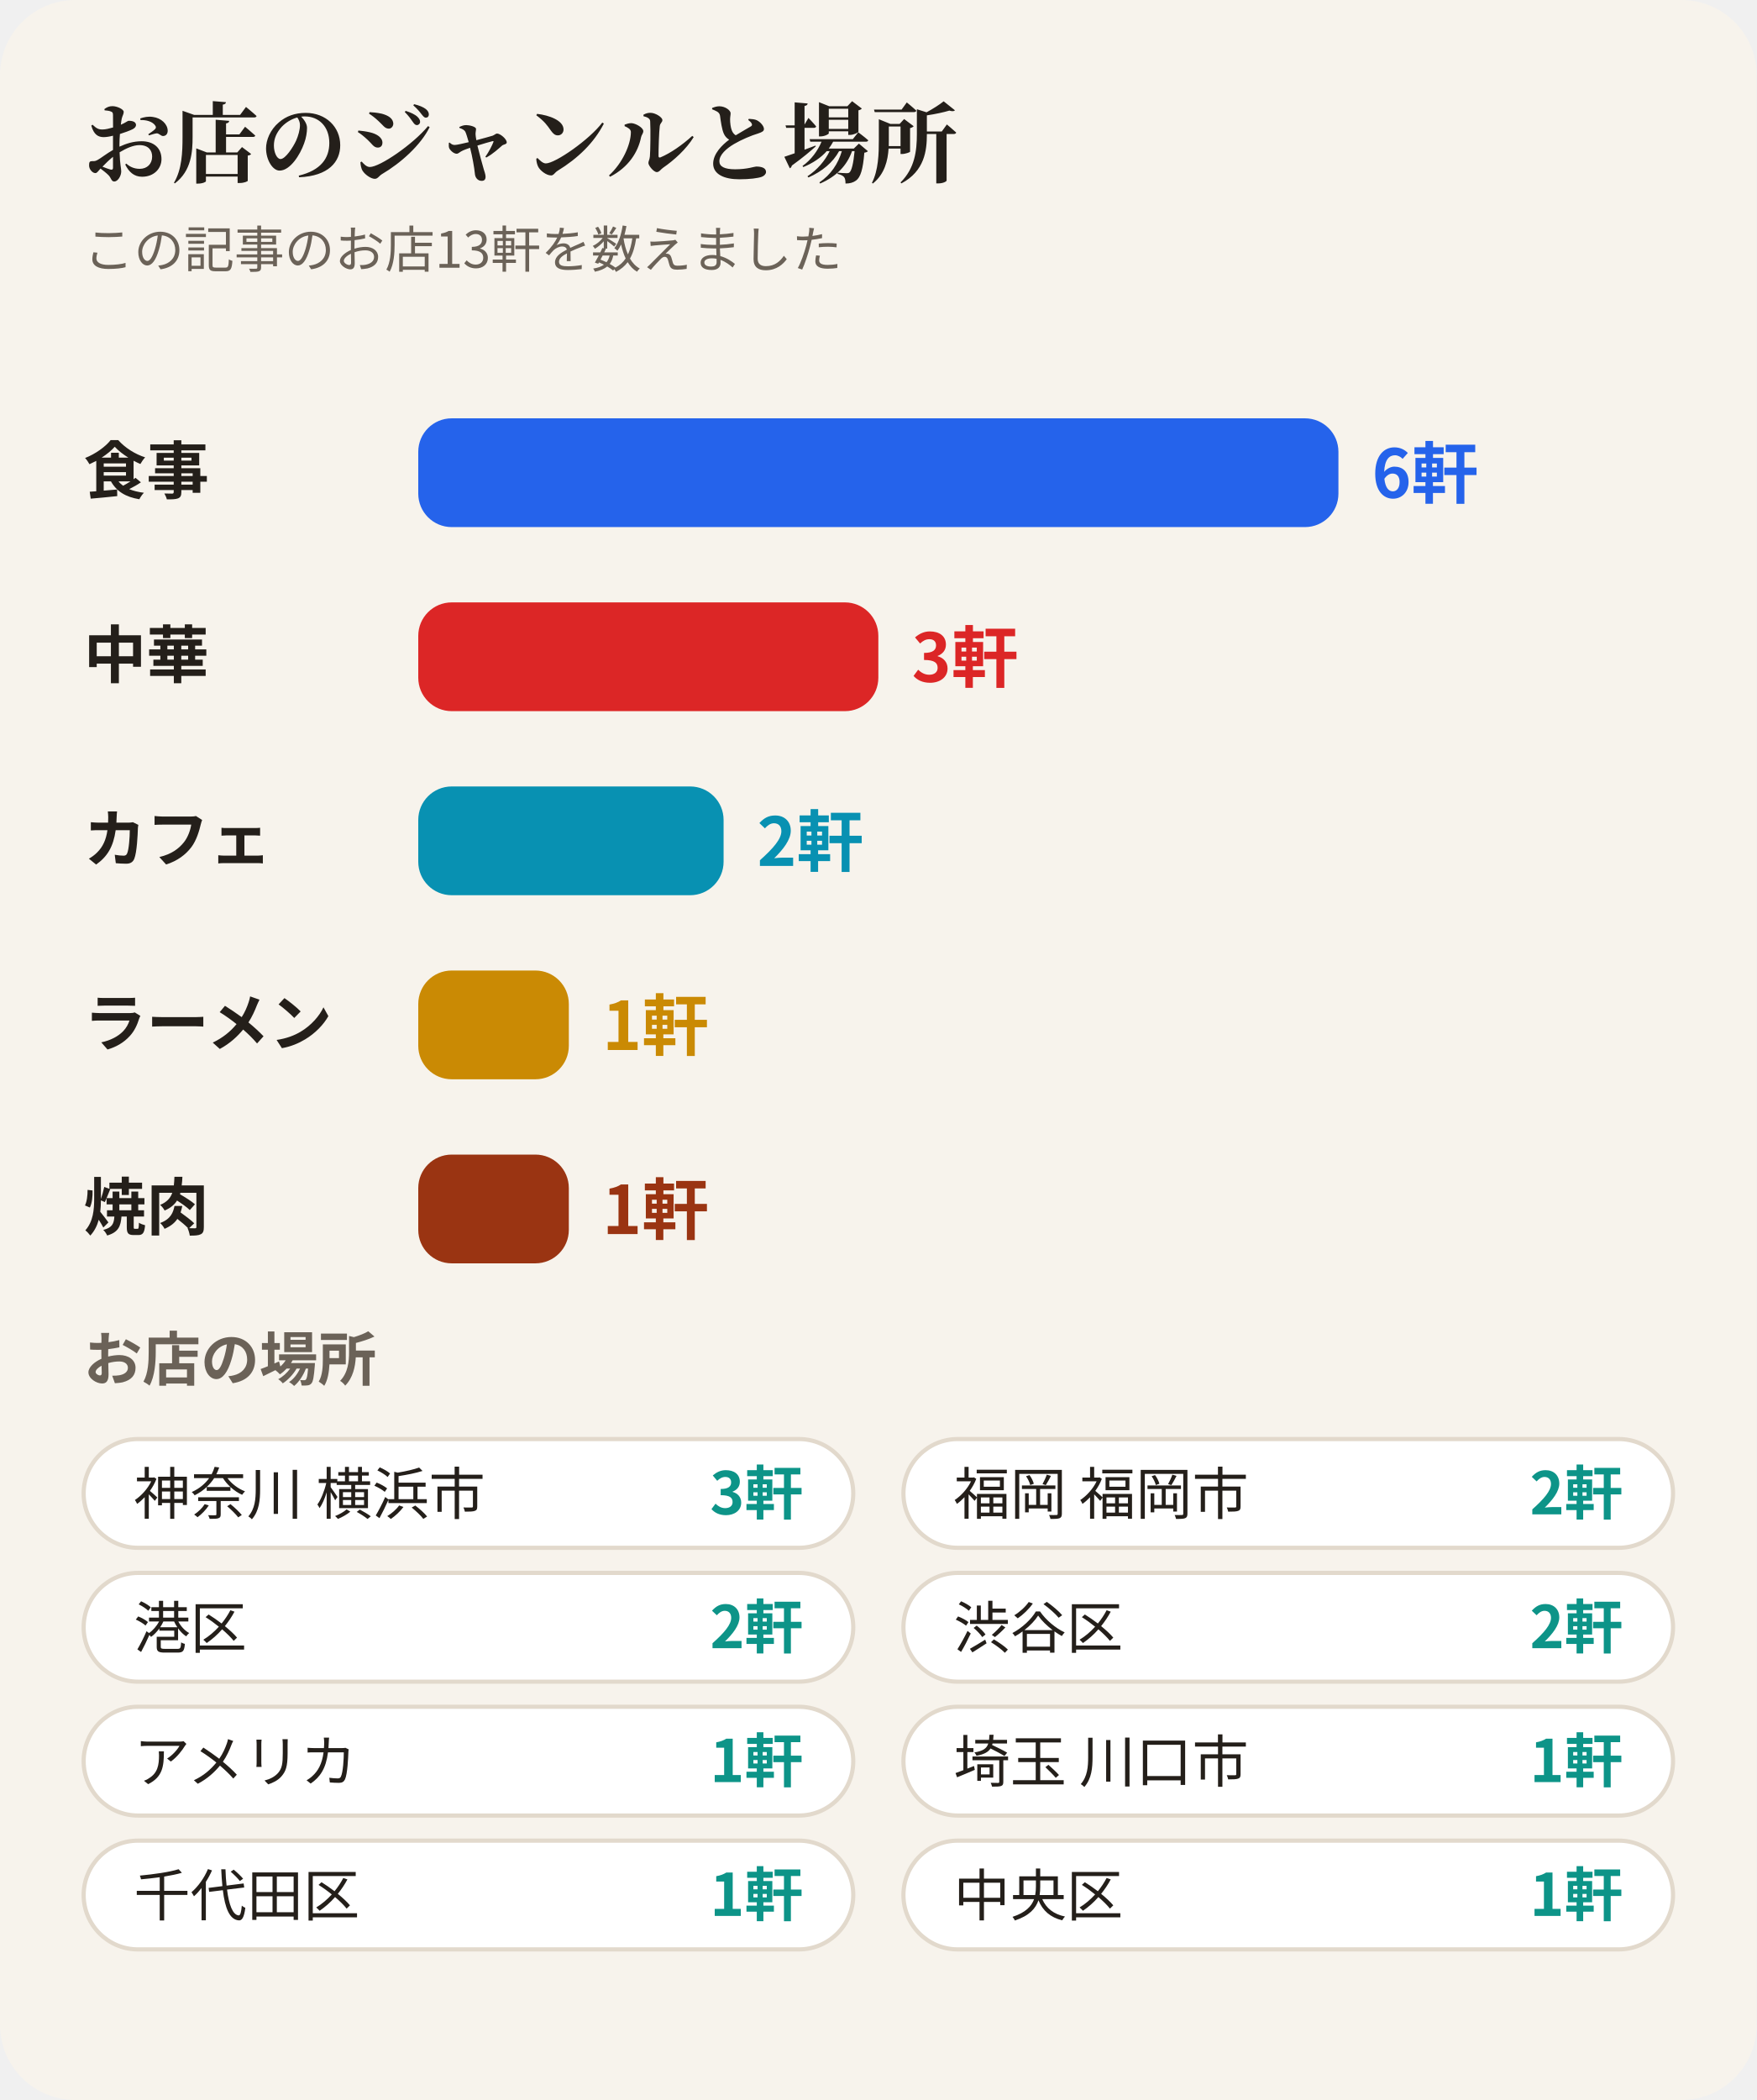
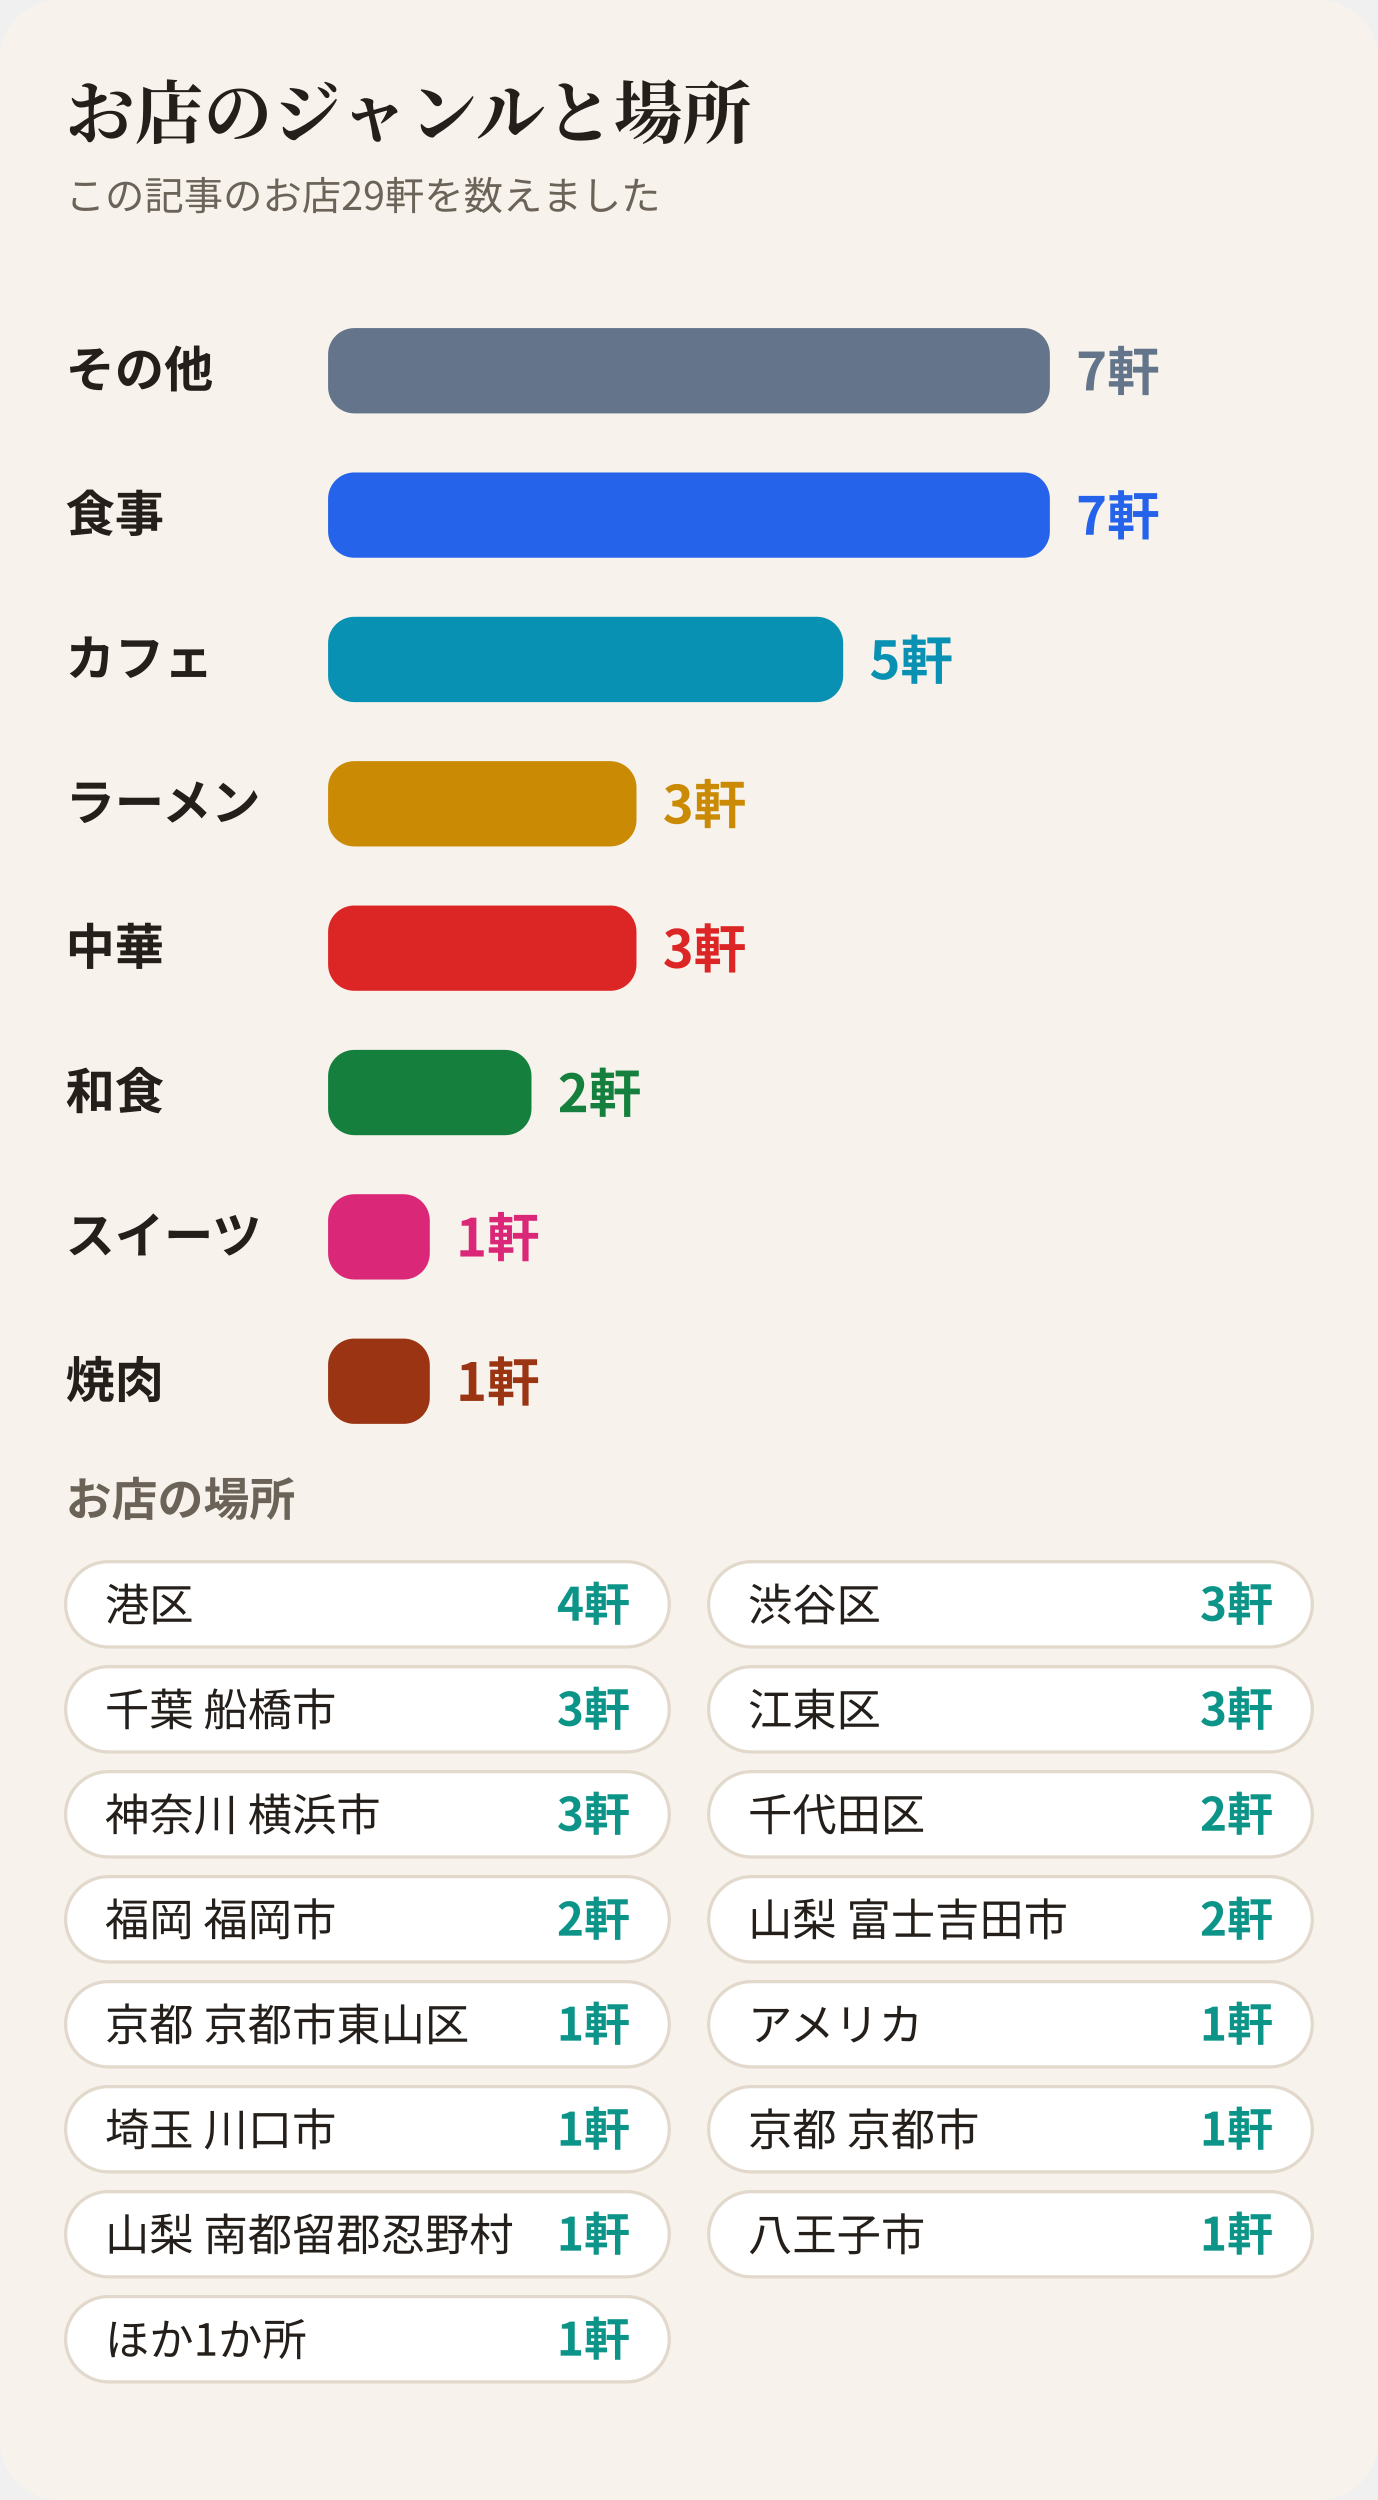
- <svg xmlns="http://www.w3.org/2000/svg" viewBox="0 0 420 502" width="420" height="502" font-family="'Hiragino Sans','Noto Sans CJK JP','Noto Sans JP',sans-serif">
-   <rect width="420" height="502" rx="18" fill="#F7F3EC" />
+ <svg xmlns="http://www.w3.org/2000/svg" viewBox="0 0 420 762" width="420" height="762" font-family="'Hiragino Sans','Noto Sans CJK JP','Noto Sans JP',sans-serif">
+   <rect width="420" height="762" rx="18" fill="#F7F3EC" />
  <text x="20" y="42" font-size="21" font-weight="800" fill="#241F1A" font-family="'Hiragino Mincho ProN','Noto Serif CJK JP','Noto Serif JP',serif">お店のジャンルと場所</text>
-   <text x="20" y="64" font-size="12" fill="#6B6258">この記事のお店13軒を数えました</text>
-   <text x="20" y="118" font-size="15" font-weight="700" fill="#241F1A">食事</text>
-   <rect x="100" y="100" width="220" height="26" rx="8" fill="#2563eb" />
-   <text x="328" y="119" font-size="16" font-weight="800" fill="#2563eb">6軒</text>
-   <text x="20" y="162" font-size="15" font-weight="700" fill="#241F1A">中華</text>
-   <rect x="100" y="144" width="110" height="26" rx="8" fill="#dc2626" />
-   <text x="218" y="163" font-size="16" font-weight="800" fill="#dc2626">3軒</text>
+   <text x="20" y="64" font-size="12" fill="#6B6258">この記事のお店29軒を数えました</text>
+   <text x="20" y="118" font-size="15" font-weight="700" fill="#241F1A">その他</text>
+   <rect x="100" y="100" width="220" height="26" rx="8" fill="#64748b" />
+   <text x="328" y="119" font-size="16" font-weight="800" fill="#64748b">7軒</text>
+   <text x="20" y="162" font-size="15" font-weight="700" fill="#241F1A">食事</text>
+   <rect x="100" y="144" width="220" height="26" rx="8" fill="#2563eb" />
+   <text x="328" y="163" font-size="16" font-weight="800" fill="#2563eb">7軒</text>
  <text x="20" y="206" font-size="15" font-weight="700" fill="#241F1A">カフェ</text>
-   <rect x="100" y="188" width="73" height="26" rx="8" fill="#0891b2" />
-   <text x="181" y="207" font-size="16" font-weight="800" fill="#0891b2">2軒</text>
+   <rect x="100" y="188" width="157" height="26" rx="8" fill="#0891b2" />
+   <text x="265" y="207" font-size="16" font-weight="800" fill="#0891b2">5軒</text>
  <text x="20" y="250" font-size="15" font-weight="700" fill="#241F1A">ラーメン</text>
-   <rect x="100" y="232" width="36" height="26" rx="8" fill="#ca8a04" />
-   <text x="144" y="251" font-size="16" font-weight="800" fill="#ca8a04">1軒</text>
-   <text x="20" y="294" font-size="15" font-weight="700" fill="#241F1A">焼肉</text>
-   <rect x="100" y="276" width="36" height="26" rx="8" fill="#9a3412" />
-   <text x="144" y="295" font-size="16" font-weight="800" fill="#9a3412">1軒</text>
-   <text x="20" y="330" font-size="14" font-weight="700" fill="#6B6258">お店の場所</text>
-   <rect x="20" y="344" width="184" height="26" rx="13" fill="#fff" stroke="#E2D9CC" />
-   <text x="32" y="362" font-size="13.5" fill="#241F1A">神奈川 横浜市</text>
-   <text x="192" y="362" font-size="14" font-weight="800" text-anchor="end" fill="#0d9488">3軒</text>
-   <rect x="216" y="344" width="184" height="26" rx="13" fill="#fff" stroke="#E2D9CC" />
-   <text x="228" y="362" font-size="13.5" fill="#241F1A">福岡 福岡市</text>
-   <text x="388" y="362" font-size="14" font-weight="800" text-anchor="end" fill="#0d9488">2軒</text>
-   <rect x="20" y="376" width="184" height="26" rx="13" fill="#fff" stroke="#E2D9CC" />
-   <text x="32" y="394" font-size="13.5" fill="#241F1A">港区</text>
-   <text x="192" y="394" font-size="14" font-weight="800" text-anchor="end" fill="#0d9488">2軒</text>
-   <rect x="216" y="376" width="184" height="26" rx="13" fill="#fff" stroke="#E2D9CC" />
-   <text x="228" y="394" font-size="13.5" fill="#241F1A">渋谷区</text>
-   <text x="388" y="394" font-size="14" font-weight="800" text-anchor="end" fill="#0d9488">2軒</text>
-   <rect x="20" y="408" width="184" height="26" rx="13" fill="#fff" stroke="#E2D9CC" />
-   <text x="32" y="426" font-size="13.5" fill="#241F1A">アメリカ</text>
-   <text x="192" y="426" font-size="14" font-weight="800" text-anchor="end" fill="#0d9488">1軒</text>
-   <rect x="216" y="408" width="184" height="26" rx="13" fill="#fff" stroke="#E2D9CC" />
-   <text x="228" y="426" font-size="13.5" fill="#241F1A">埼玉 川口市</text>
-   <text x="388" y="426" font-size="14" font-weight="800" text-anchor="end" fill="#0d9488">1軒</text>
-   <rect x="20" y="440" width="184" height="26" rx="13" fill="#fff" stroke="#E2D9CC" />
-   <text x="32" y="458" font-size="13.5" fill="#241F1A">千代田区</text>
-   <text x="192" y="458" font-size="14" font-weight="800" text-anchor="end" fill="#0d9488">1軒</text>
-   <rect x="216" y="440" width="184" height="26" rx="13" fill="#fff" stroke="#E2D9CC" />
-   <text x="228" y="458" font-size="13.5" fill="#241F1A">中央区</text>
-   <text x="388" y="458" font-size="14" font-weight="800" text-anchor="end" fill="#0d9488">1軒</text>
+   <rect x="100" y="232" width="94" height="26" rx="8" fill="#ca8a04" />
+   <text x="202" y="251" font-size="16" font-weight="800" fill="#ca8a04">3軒</text>
+   <text x="20" y="294" font-size="15" font-weight="700" fill="#241F1A">中華</text>
+   <rect x="100" y="276" width="94" height="26" rx="8" fill="#dc2626" />
+   <text x="202" y="295" font-size="16" font-weight="800" fill="#dc2626">3軒</text>
+   <text x="20" y="338" font-size="15" font-weight="700" fill="#241F1A">和食</text>
+   <rect x="100" y="320" width="62" height="26" rx="8" fill="#15803d" />
+   <text x="170" y="339" font-size="16" font-weight="800" fill="#15803d">2軒</text>
+   <text x="20" y="382" font-size="15" font-weight="700" fill="#241F1A">スイーツ</text>
+   <rect x="100" y="364" width="31" height="26" rx="8" fill="#db2777" />
+   <text x="139" y="383" font-size="16" font-weight="800" fill="#db2777">1軒</text>
+   <text x="20" y="426" font-size="15" font-weight="700" fill="#241F1A">焼肉</text>
+   <rect x="100" y="408" width="31" height="26" rx="8" fill="#9a3412" />
+   <text x="139" y="427" font-size="16" font-weight="800" fill="#9a3412">1軒</text>
+   <text x="20" y="462" font-size="14" font-weight="700" fill="#6B6258">お店の場所</text>
+   <rect x="20" y="476" width="184" height="26" rx="13" fill="#fff" stroke="#E2D9CC" />
+   <text x="32" y="494" font-size="13.5" fill="#241F1A">港区</text>
+   <text x="192" y="494" font-size="14" font-weight="800" text-anchor="end" fill="#0d9488">4軒</text>
+   <rect x="216" y="476" width="184" height="26" rx="13" fill="#fff" stroke="#E2D9CC" />
+   <text x="228" y="494" font-size="13.5" fill="#241F1A">渋谷区</text>
+   <text x="388" y="494" font-size="14" font-weight="800" text-anchor="end" fill="#0d9488">3軒</text>
+   <rect x="20" y="508" width="184" height="26" rx="13" fill="#fff" stroke="#E2D9CC" />
+   <text x="32" y="526" font-size="13.5" fill="#241F1A">千葉 船橋市</text>
+   <text x="192" y="526" font-size="14" font-weight="800" text-anchor="end" fill="#0d9488">3軒</text>
+   <rect x="216" y="508" width="184" height="26" rx="13" fill="#fff" stroke="#E2D9CC" />
+   <text x="228" y="526" font-size="13.5" fill="#241F1A">江東区</text>
+   <text x="388" y="526" font-size="14" font-weight="800" text-anchor="end" fill="#0d9488">3軒</text>
+   <rect x="20" y="540" width="184" height="26" rx="13" fill="#fff" stroke="#E2D9CC" />
+   <text x="32" y="558" font-size="13.5" fill="#241F1A">神奈川 横浜市</text>
+   <text x="192" y="558" font-size="14" font-weight="800" text-anchor="end" fill="#0d9488">3軒</text>
+   <rect x="216" y="540" width="184" height="26" rx="13" fill="#fff" stroke="#E2D9CC" />
+   <text x="228" y="558" font-size="13.5" fill="#241F1A">千代田区</text>
+   <text x="388" y="558" font-size="14" font-weight="800" text-anchor="end" fill="#0d9488">2軒</text>
+   <rect x="20" y="572" width="184" height="26" rx="13" fill="#fff" stroke="#E2D9CC" />
+   <text x="32" y="590" font-size="13.5" fill="#241F1A">福岡 福岡市</text>
+   <text x="192" y="590" font-size="14" font-weight="800" text-anchor="end" fill="#0d9488">2軒</text>
+   <rect x="216" y="572" width="184" height="26" rx="13" fill="#fff" stroke="#E2D9CC" />
+   <text x="228" y="590" font-size="13.5" fill="#241F1A">山梨 富士吉田市</text>
+   <text x="388" y="590" font-size="14" font-weight="800" text-anchor="end" fill="#0d9488">2軒</text>
+   <rect x="20" y="604" width="184" height="26" rx="13" fill="#fff" stroke="#E2D9CC" />
+   <text x="32" y="622" font-size="13.5" fill="#241F1A">京都 京都市東山区</text>
+   <text x="192" y="622" font-size="14" font-weight="800" text-anchor="end" fill="#0d9488">1軒</text>
+   <rect x="216" y="604" width="184" height="26" rx="13" fill="#fff" stroke="#E2D9CC" />
+   <text x="228" y="622" font-size="13.5" fill="#241F1A">アメリカ</text>
+   <text x="388" y="622" font-size="14" font-weight="800" text-anchor="end" fill="#0d9488">1軒</text>
+   <rect x="20" y="636" width="184" height="26" rx="13" fill="#fff" stroke="#E2D9CC" />
+   <text x="32" y="654" font-size="13.5" fill="#241F1A">埼玉 川口市</text>
+   <text x="192" y="654" font-size="14" font-weight="800" text-anchor="end" fill="#0d9488">1軒</text>
+   <rect x="216" y="636" width="184" height="26" rx="13" fill="#fff" stroke="#E2D9CC" />
+   <text x="228" y="654" font-size="13.5" fill="#241F1A">京都 京都市</text>
+   <text x="388" y="654" font-size="14" font-weight="800" text-anchor="end" fill="#0d9488">1軒</text>
+   <rect x="20" y="668" width="184" height="26" rx="13" fill="#fff" stroke="#E2D9CC" />
+   <text x="32" y="686" font-size="13.5" fill="#241F1A">山梨 南都留郡忍野村</text>
+   <text x="192" y="686" font-size="14" font-weight="800" text-anchor="end" fill="#0d9488">1軒</text>
+   <rect x="216" y="668" width="184" height="26" rx="13" fill="#fff" stroke="#E2D9CC" />
+   <text x="228" y="686" font-size="13.5" fill="#241F1A">八王子市</text>
+   <text x="388" y="686" font-size="14" font-weight="800" text-anchor="end" fill="#0d9488">1軒</text>
+   <rect x="20" y="700" width="184" height="26" rx="13" fill="#fff" stroke="#E2D9CC" />
+   <text x="32" y="718" font-size="13.5" fill="#241F1A">ほか1か所</text>
+   <text x="192" y="718" font-size="14" font-weight="800" text-anchor="end" fill="#0d9488">1軒</text>
</svg>
